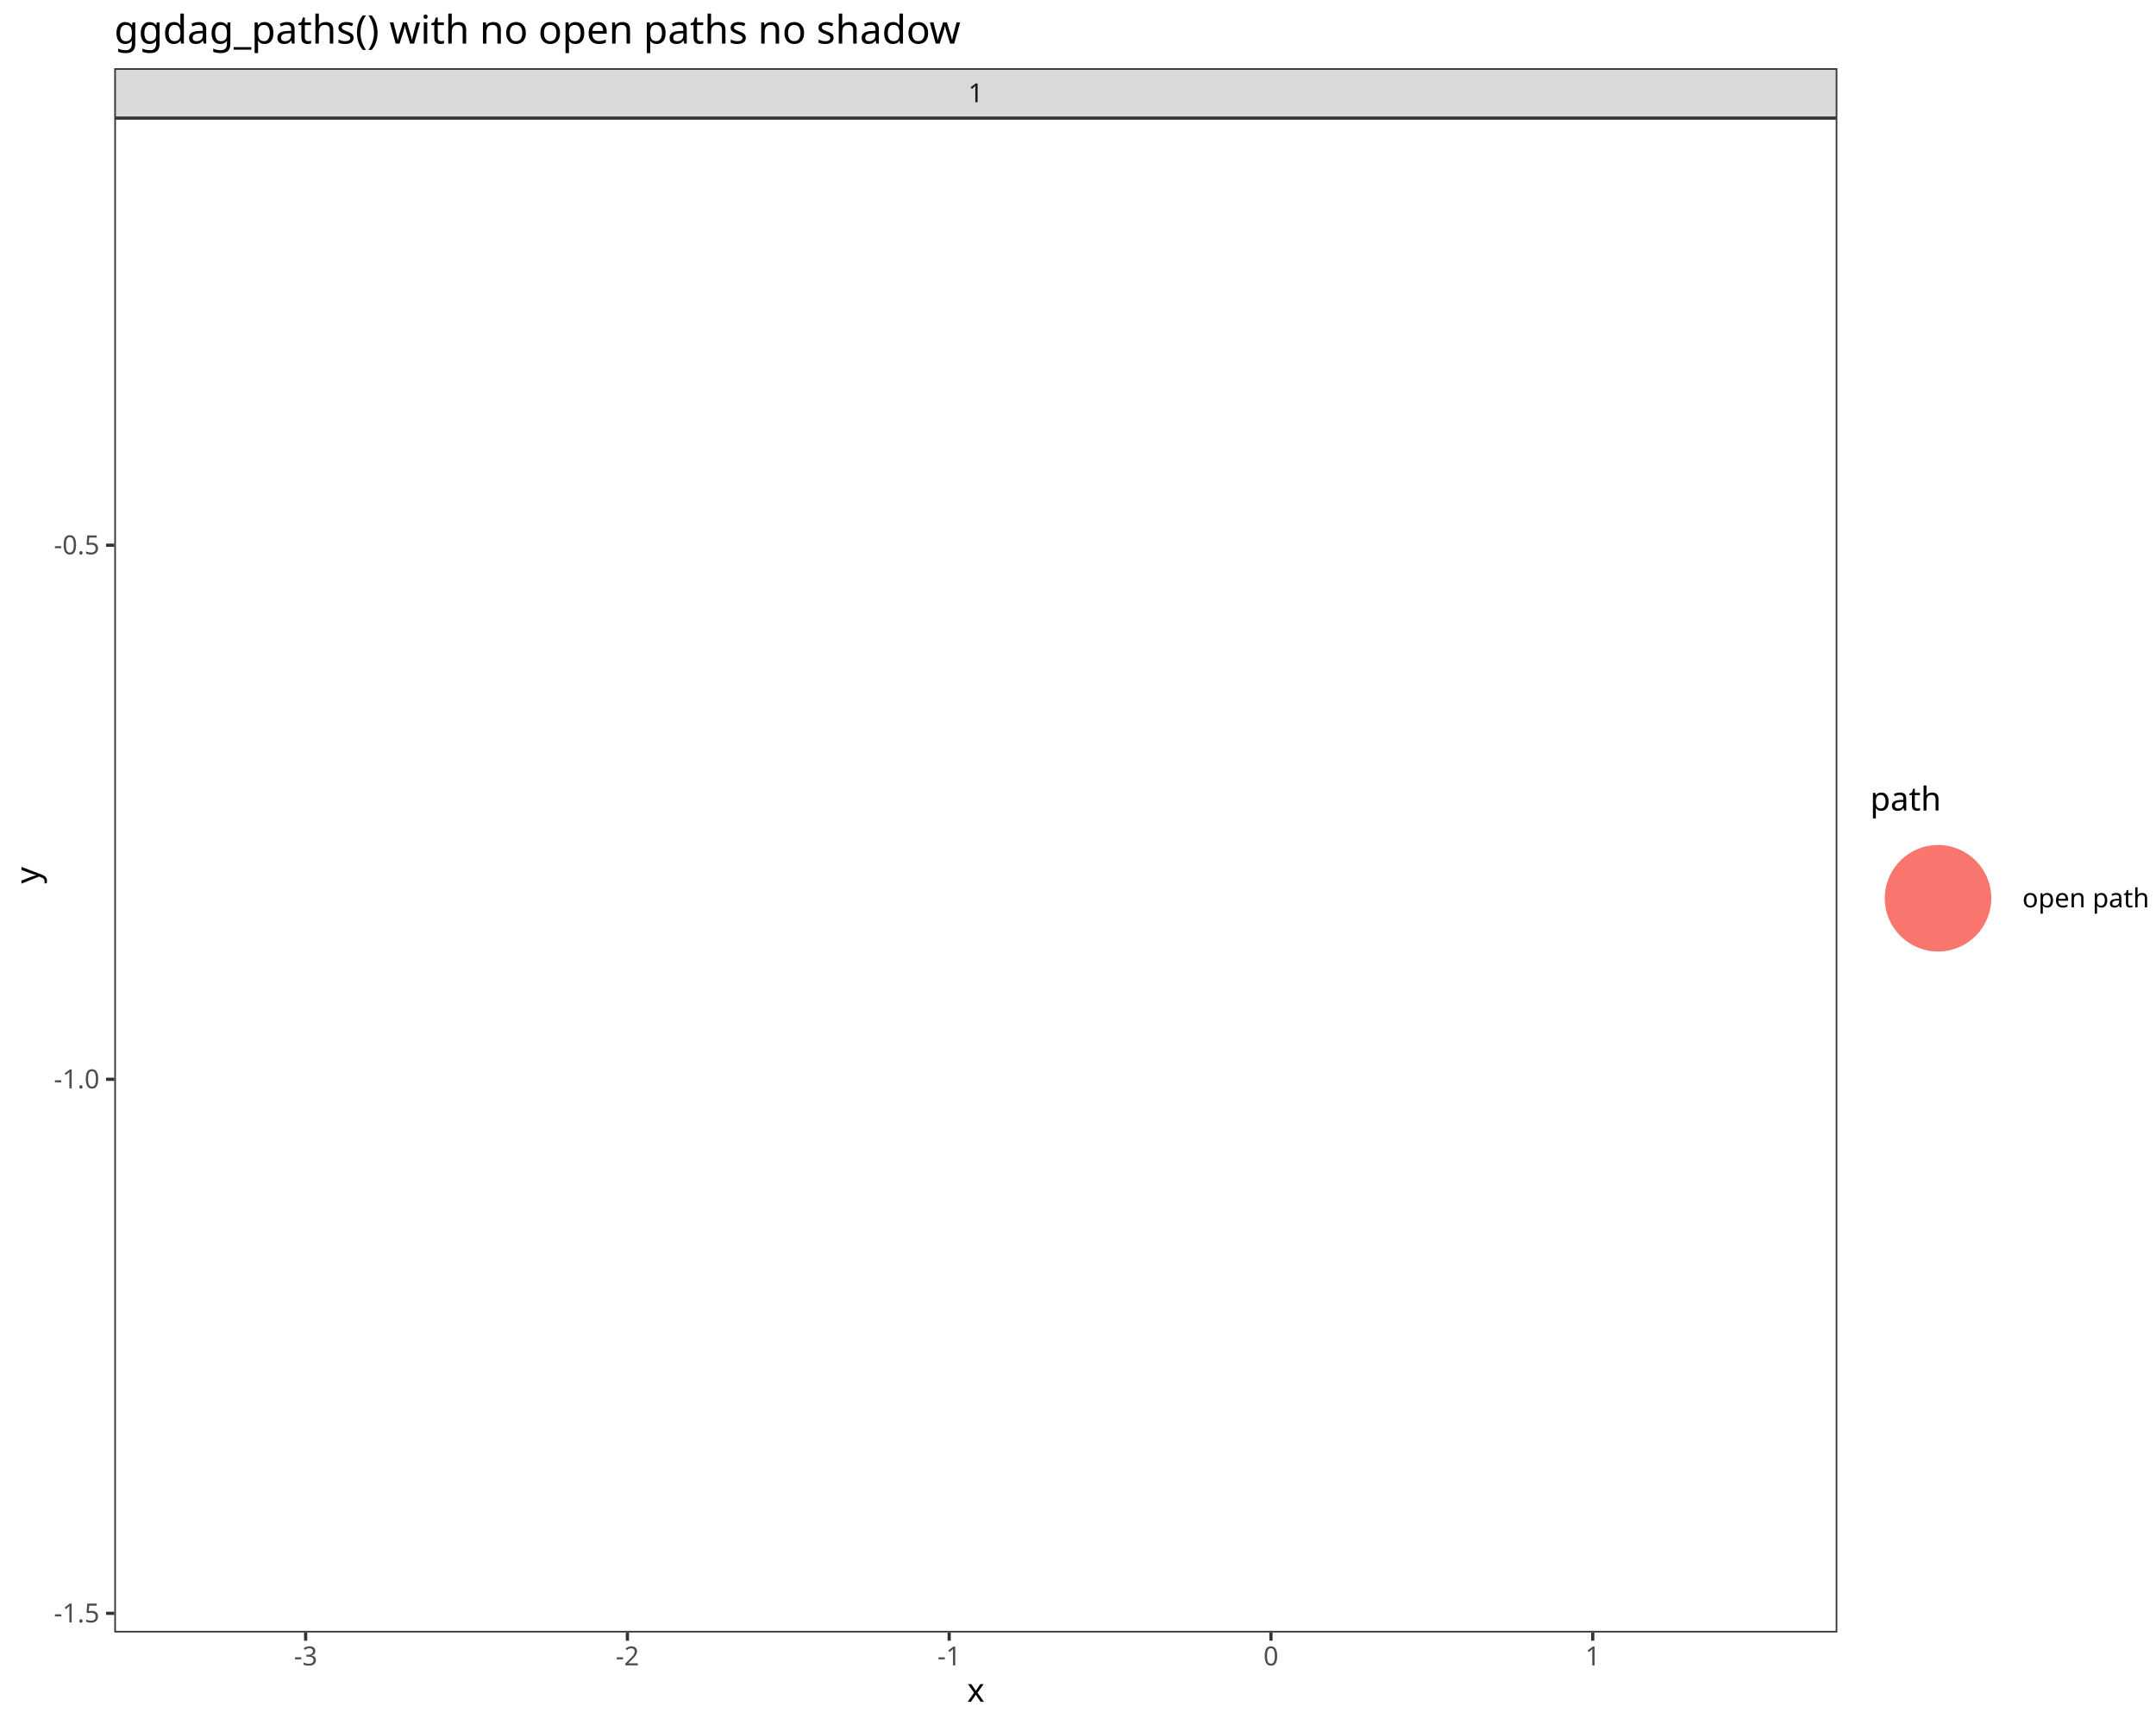
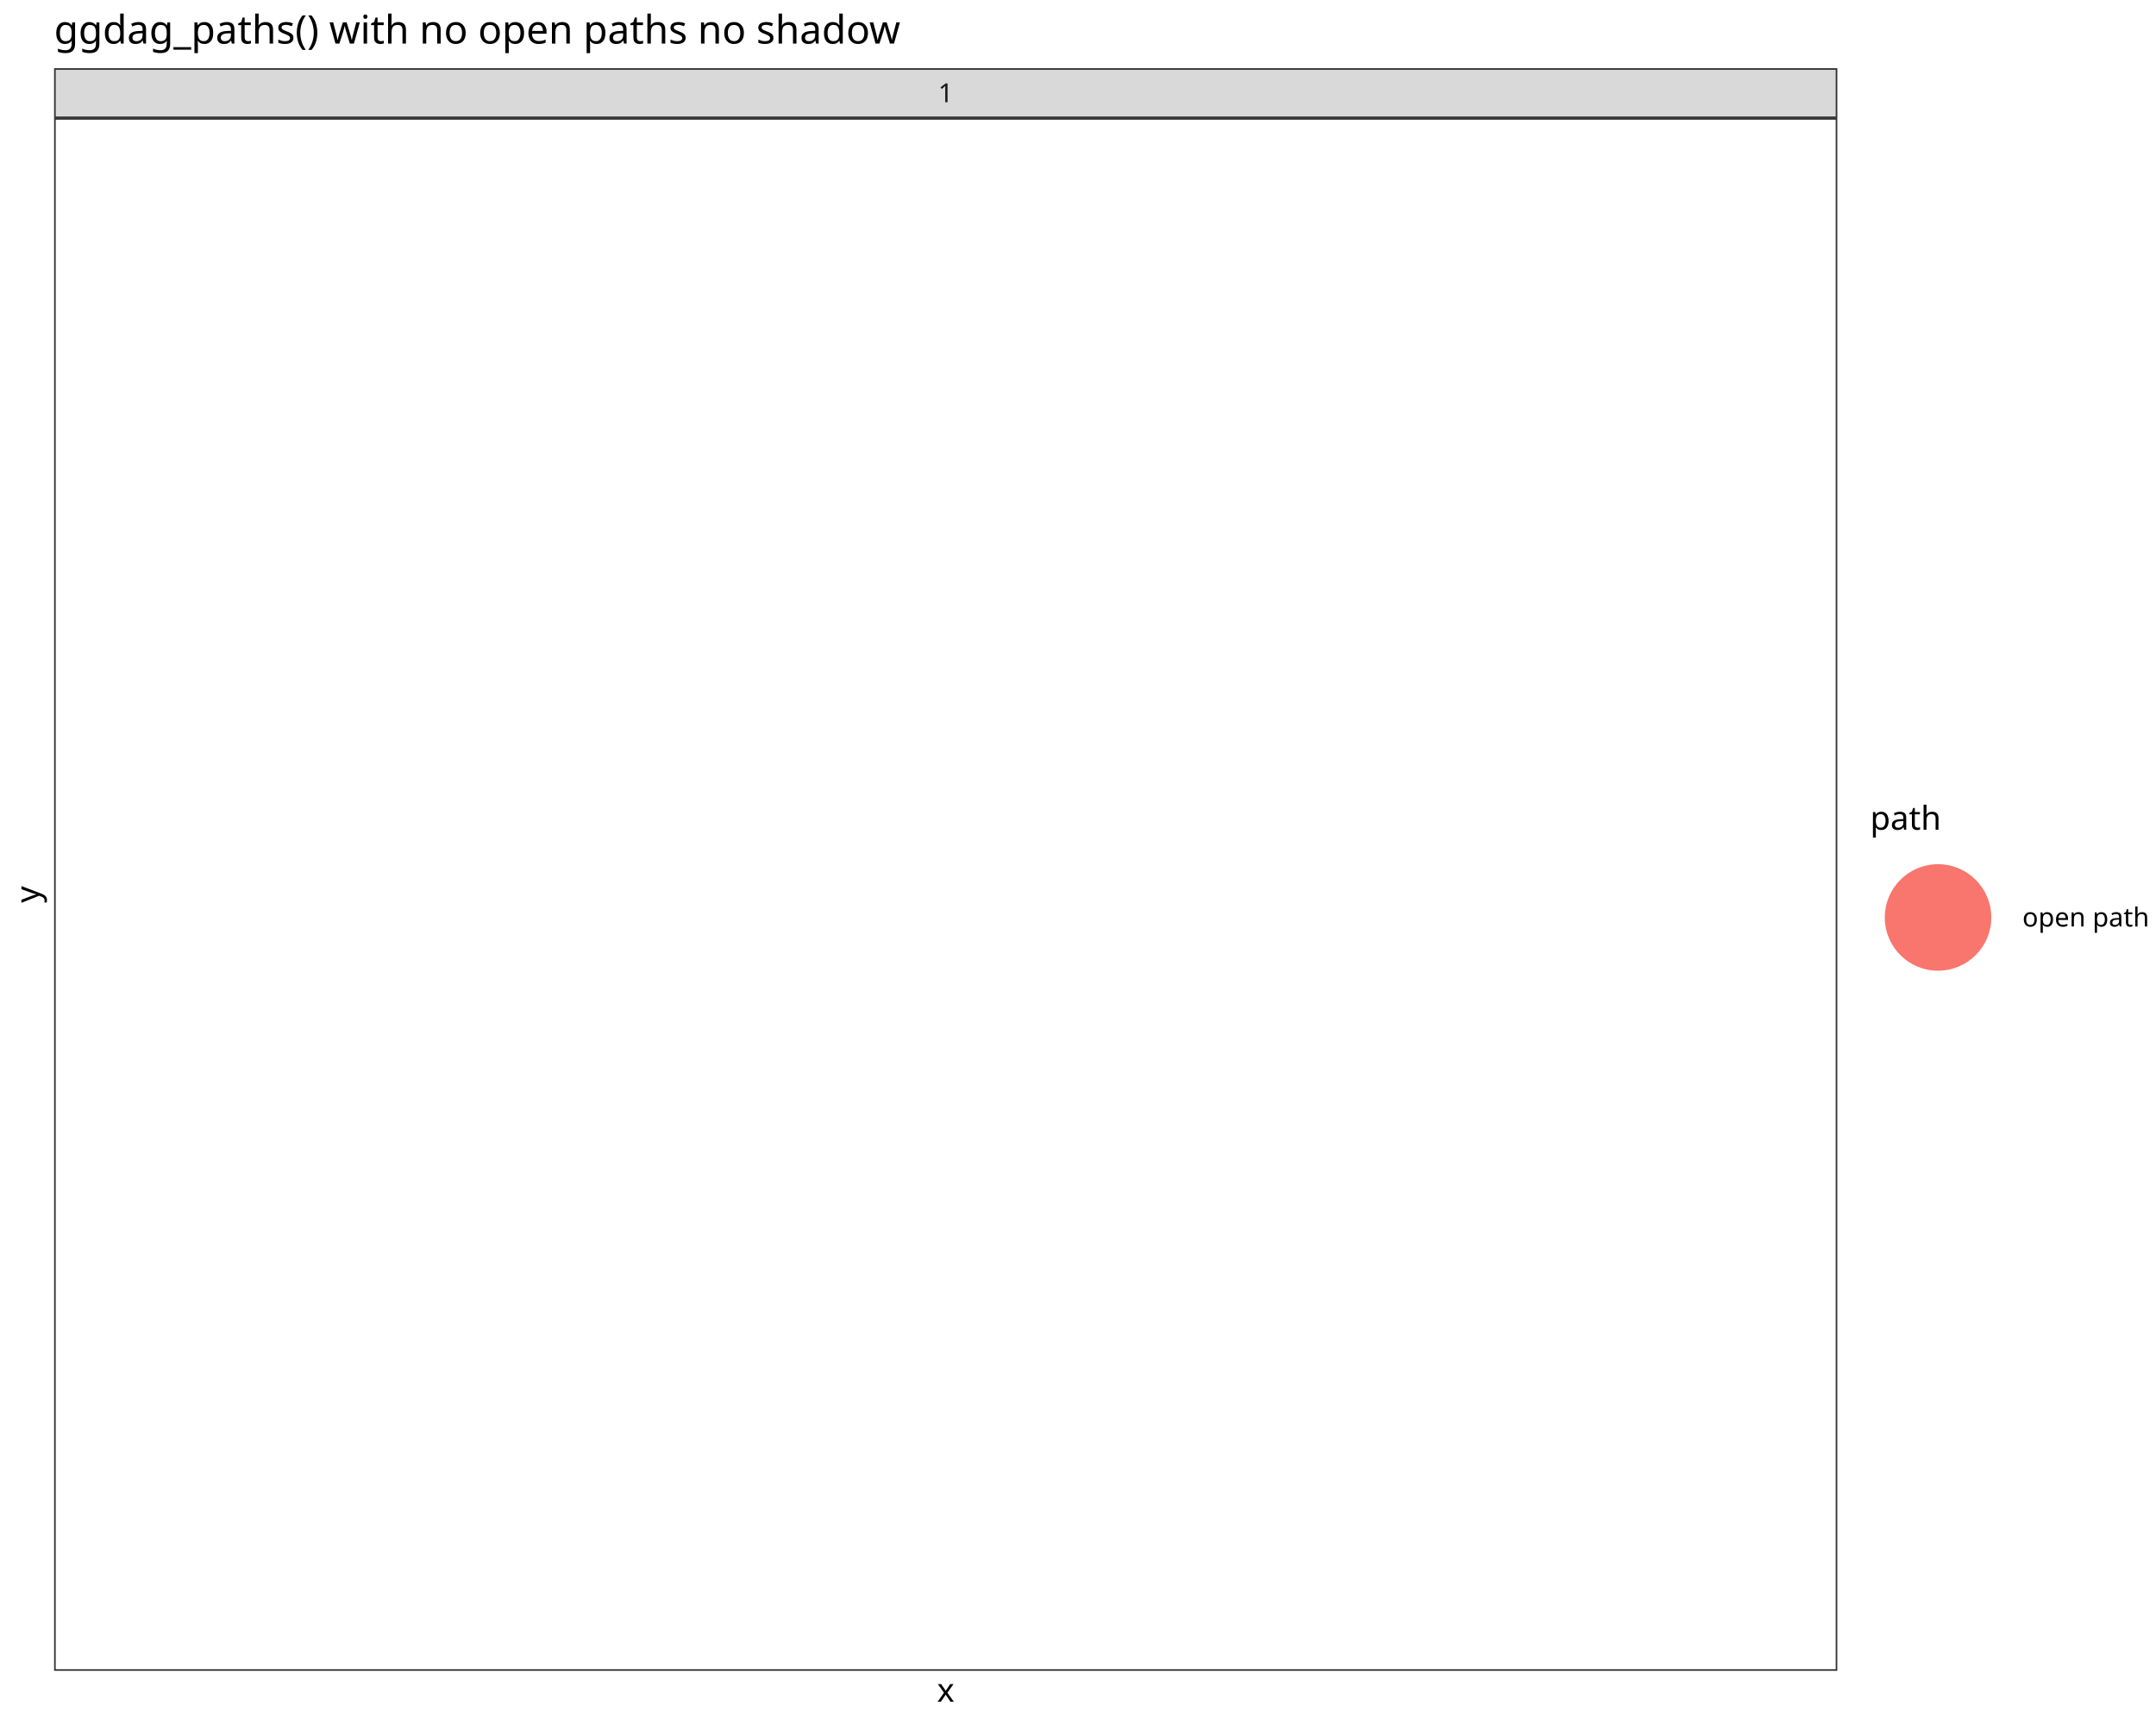
<svg xmlns="http://www.w3.org/2000/svg" class="svglite" data-engine-version="2.0" width="720.00pt" height="576.00pt" viewBox="0 0 720.00 576.00">
  <defs>
    <style type="text/css">
    .svglite line, .svglite polyline, .svglite polygon, .svglite path, .svglite rect, .svglite circle {
      fill: none;
      stroke: #000000;
      stroke-linecap: round;
      stroke-linejoin: round;
      stroke-miterlimit: 10.00;
    }
  </style>
  </defs>
  <rect width="100%" height="100%" style="stroke: none; fill: #FFFFFF;" />
  <defs>
    <clipPath id="cpMC4wMHw3MjAuMDB8MC4wMHw1NzYuMDA=">
      <rect x="0.00" y="0.00" width="720.00" height="576.00" />
    </clipPath>
  </defs>
  <g clip-path="url(#cpMC4wMHw3MjAuMDB8MC4wMHw1NzYuMDA=)">
    <rect x="0.00" y="0.00" width="720.00" height="576.00" style="stroke-width: 1.07; stroke: #FFFFFF; fill: #FFFFFF;" />
  </g>
  <defs>
-     <clipPath id="cpMzguMTd8NjEzLjU4fDM5LjQzfDU0NS4xMQ==">
-       <rect x="38.17" y="39.43" width="575.41" height="505.68" />
+     <clipPath id="cpMTguMDd8NjEzLjU4fDM5LjQzfDU1Ny45Mw==">
+       <rect x="18.07" y="39.43" width="595.50" height="518.49" />
    </clipPath>
  </defs>
-   <g clip-path="url(#cpMzguMTd8NjEzLjU4fDM5LjQzfDU0NS4xMQ==)">
-     <rect x="38.17" y="39.43" width="575.41" height="505.68" style="stroke-width: 1.07; stroke: none; fill: #FFFFFF;" />
-     <polyline points="378.57,234.39 377.37,235.71 375.99,237.21 374.62,238.72 373.25,240.23 371.88,241.74 370.51,243.24 369.13,244.75 367.76,246.26 366.39,247.76 365.02,249.27 363.65,250.78 362.27,252.29 360.90,253.79 359.53,255.30 358.16,256.81 356.78,258.32 355.41,259.82 354.04,261.33 352.67,262.84 351.30,264.34 349.92,265.85 348.55,267.36 347.18,268.87 345.81,270.37 344.44,271.88 343.06,273.39 341.69,274.90 340.32,276.40 338.95,277.91 337.58,279.42 336.20,280.92 334.83,282.43 333.46,283.94 332.09,285.45 330.72,286.95 329.34,288.46 327.97,289.97 326.60,291.48 325.23,292.98 323.85,294.49 322.48,296.00 321.11,297.50 319.74,299.01 318.37,300.52 316.99,302.03 315.62,303.53 314.25,305.04 312.88,306.55 311.51,308.06 310.13,309.56 308.76,311.07 307.39,312.58 306.02,314.08 304.65,315.59 303.27,317.10 301.90,318.61 300.53,320.11 299.16,321.62 297.79,323.13 296.41,324.64 295.04,326.14 293.67,327.65 292.30,329.16 290.92,330.66 289.55,332.17 288.18,333.68 286.81,335.19 285.44,336.69 284.06,338.20 282.69,339.71 281.32,341.22 279.95,342.72 278.58,344.23 277.20,345.74 275.83,347.24 274.46,348.75 273.26,350.07 " style="stroke-width: 1.28; stroke: none; stroke-linecap: butt;" />
-     <polygon points="274.32,345.20 273.26,350.07 278.01,348.56 " style="stroke-width: 1.28; stroke: none; stroke-linecap: butt; fill: none;" />
-     <polyline points="409.10,200.85 410.09,199.75 411.34,198.38 412.60,197.01 413.85,195.63 415.10,194.26 416.35,192.88 417.60,191.51 418.85,190.13 420.10,188.76 421.35,187.39 422.60,186.01 423.85,184.64 425.11,183.26 426.36,181.89 427.61,180.52 428.86,179.14 430.11,177.77 431.36,176.39 432.61,175.02 433.86,173.64 435.11,172.27 436.36,170.90 437.61,169.52 438.87,168.15 440.12,166.77 441.37,165.40 442.62,164.03 443.87,162.65 445.12,161.28 446.37,159.90 447.62,158.53 448.87,157.15 450.12,155.78 451.38,154.41 452.63,153.03 453.88,151.66 455.13,150.28 456.38,148.91 457.63,147.53 458.88,146.16 460.13,144.79 461.38,143.41 462.63,142.04 463.88,140.66 465.14,139.29 466.39,137.92 467.64,136.54 468.89,135.17 470.14,133.79 471.39,132.42 472.64,131.04 473.89,129.67 475.14,128.30 476.39,126.92 477.64,125.55 478.90,124.17 480.15,122.80 481.40,121.43 482.65,120.05 483.90,118.68 485.15,117.30 486.40,115.93 487.65,114.55 488.90,113.18 490.15,111.81 491.41,110.43 492.66,109.06 493.91,107.68 495.16,106.31 496.41,104.93 497.66,103.56 498.91,102.19 500.16,100.81 501.41,99.44 502.41,98.34 " style="stroke-width: 1.28; stroke: none; stroke-linecap: butt;" />
-     <polygon points="501.35,103.21 502.41,98.34 497.66,99.86 " style="stroke-width: 1.28; stroke: none; stroke-linecap: butt; fill: none;" />
-     <polyline points="149.34,486.20 150.34,485.10 151.59,483.72 152.85,482.35 154.10,480.97 155.35,479.60 156.60,478.22 157.85,476.85 159.11,475.47 160.36,474.10 161.61,472.72 162.86,471.35 164.11,469.97 165.36,468.60 166.62,467.22 167.87,465.85 169.12,464.47 170.37,463.10 171.62,461.72 172.87,460.34 174.13,458.97 175.38,457.59 176.63,456.22 177.88,454.84 179.13,453.47 180.39,452.09 181.64,450.72 182.89,449.34 184.14,447.97 185.39,446.59 186.64,445.22 187.90,443.84 189.15,442.47 190.40,441.09 191.65,439.72 192.90,438.34 194.15,436.97 195.41,435.59 196.66,434.22 197.91,432.84 199.16,431.47 200.41,430.09 201.67,428.72 202.92,427.34 204.17,425.97 205.42,424.59 206.67,423.22 207.92,421.84 209.18,420.47 210.43,419.09 211.68,417.72 212.93,416.34 214.18,414.97 215.43,413.59 216.69,412.22 217.94,410.84 219.19,409.47 220.44,408.09 221.69,406.72 222.95,405.34 224.20,403.97 225.45,402.59 226.70,401.22 227.95,399.84 229.20,398.47 230.46,397.09 231.71,395.72 232.96,394.34 234.21,392.97 235.46,391.59 236.71,390.22 237.97,388.84 239.22,387.47 240.47,386.09 241.72,384.72 242.73,383.61 " style="stroke-width: 1.28; stroke: none; stroke-linecap: butt;" />
-     <polygon points="241.67,388.48 242.73,383.61 237.98,385.12 " style="stroke-width: 1.28; stroke: none; stroke-linecap: butt; fill: none;" />
-     <rect x="38.17" y="39.43" width="575.41" height="505.68" style="stroke-width: 1.07; stroke: #333333;" />
+   <g clip-path="url(#cpMTguMDd8NjEzLjU4fDM5LjQzfDU1Ny45Mw==)">
+     <rect x="18.07" y="39.43" width="595.50" height="518.49" style="stroke-width: 1.07; stroke: none; fill: #FFFFFF;" />
+     <rect x="18.07" y="39.43" width="595.50" height="518.49" style="stroke-width: 1.07; stroke: #333333;" />
  </g>
  <g clip-path="url(#cpMC4wMHw3MjAuMDB8MC4wMHw1NzYuMDA=)">
</g>
  <defs>
-     <clipPath id="cpMzguMTd8NjEzLjU4fDIyLjc4fDM5LjQz">
-       <rect x="38.17" y="22.78" width="575.41" height="16.65" />
+     <clipPath id="cpMTguMDd8NjEzLjU4fDIyLjc4fDM5LjQz">
+       <rect x="18.07" y="22.78" width="595.50" height="16.65" />
    </clipPath>
  </defs>
-   <g clip-path="url(#cpMzguMTd8NjEzLjU4fDIyLjc4fDM5LjQz)">
-     <rect x="38.17" y="22.78" width="575.41" height="16.65" style="stroke-width: 1.07; stroke: #333333; fill: #D9D9D9;" />
-     <text x="325.87" y="34.14" text-anchor="middle" style="font-size: 8.80px; fill: #1A1A1A; font-family: sans;" textLength="4.89px" lengthAdjust="spacingAndGlyphs">1</text>
+   <g clip-path="url(#cpMTguMDd8NjEzLjU4fDIyLjc4fDM5LjQz)">
+     <rect x="18.07" y="22.78" width="595.50" height="16.65" style="stroke-width: 1.07; stroke: #333333; fill: #D9D9D9;" />
+     <text x="315.82" y="34.14" text-anchor="middle" style="font-size: 8.80px; fill: #1A1A1A; font-family: sans;" textLength="4.89px" lengthAdjust="spacingAndGlyphs">1</text>
  </g>
  <g clip-path="url(#cpMC4wMHw3MjAuMDB8MC4wMHw1NzYuMDA=)">
-     <polyline points="102.07,547.85 102.07,545.11 " style="stroke-width: 1.07; stroke: #333333; stroke-linecap: butt;" />
-     <polyline points="209.52,547.85 209.52,545.11 " style="stroke-width: 1.07; stroke: #333333; stroke-linecap: butt;" />
-     <polyline points="316.98,547.85 316.98,545.11 " style="stroke-width: 1.07; stroke: #333333; stroke-linecap: butt;" />
-     <polyline points="424.44,547.85 424.44,545.11 " style="stroke-width: 1.07; stroke: #333333; stroke-linecap: butt;" />
-     <polyline points="531.90,547.85 531.90,545.11 " style="stroke-width: 1.07; stroke: #333333; stroke-linecap: butt;" />
-     <text x="102.07" y="556.10" text-anchor="middle" style="font-size: 8.80px; fill: #4D4D4D; font-family: sans;" textLength="7.82px" lengthAdjust="spacingAndGlyphs">-3</text>
-     <text x="209.52" y="556.10" text-anchor="middle" style="font-size: 8.80px; fill: #4D4D4D; font-family: sans;" textLength="7.82px" lengthAdjust="spacingAndGlyphs">-2</text>
-     <text x="316.98" y="556.10" text-anchor="middle" style="font-size: 8.80px; fill: #4D4D4D; font-family: sans;" textLength="7.82px" lengthAdjust="spacingAndGlyphs">-1</text>
-     <text x="424.44" y="556.10" text-anchor="middle" style="font-size: 8.80px; fill: #4D4D4D; font-family: sans;" textLength="4.89px" lengthAdjust="spacingAndGlyphs">0</text>
-     <text x="531.90" y="556.10" text-anchor="middle" style="font-size: 8.80px; fill: #4D4D4D; font-family: sans;" textLength="4.89px" lengthAdjust="spacingAndGlyphs">1</text>
-     <text x="33.24" y="541.74" text-anchor="end" style="font-size: 8.80px; fill: #4D4D4D; font-family: sans;" textLength="15.16px" lengthAdjust="spacingAndGlyphs">-1.5</text>
-     <text x="33.24" y="363.41" text-anchor="end" style="font-size: 8.80px; fill: #4D4D4D; font-family: sans;" textLength="15.16px" lengthAdjust="spacingAndGlyphs">-1.0</text>
-     <text x="33.24" y="185.08" text-anchor="end" style="font-size: 8.80px; fill: #4D4D4D; font-family: sans;" textLength="15.16px" lengthAdjust="spacingAndGlyphs">-0.5</text>
-     <polyline points="35.43,538.71 38.17,538.71 " style="stroke-width: 1.07; stroke: #333333; stroke-linecap: butt;" />
-     <polyline points="35.43,360.38 38.17,360.38 " style="stroke-width: 1.07; stroke: #333333; stroke-linecap: butt;" />
-     <polyline points="35.43,182.05 38.17,182.05 " style="stroke-width: 1.07; stroke: #333333; stroke-linecap: butt;" />
-     <text x="325.87" y="568.24" text-anchor="middle" style="font-size: 11.00px; font-family: sans;" textLength="5.50px" lengthAdjust="spacingAndGlyphs">x</text>
-     <text transform="translate(13.05,292.27) rotate(-90)" text-anchor="middle" style="font-size: 11.00px; font-family: sans;" textLength="5.50px" lengthAdjust="spacingAndGlyphs">y</text>
-     <rect x="624.54" y="261.93" width="89.98" height="60.69" style="stroke-width: 1.07; stroke: none; fill: #FFFFFF;" />
-     <text x="624.54" y="270.64" style="font-size: 11.00px; font-family: sans;" textLength="21.41px" lengthAdjust="spacingAndGlyphs">path</text>
-     <rect x="624.54" y="277.26" width="45.35" height="45.35" style="stroke-width: 1.07; stroke: none; fill: #FFFFFF;" />
-     <circle cx="647.21" cy="299.94" r="17.43" style="stroke-width: 0.71; stroke: #F8766D; fill: #F8766D;" />
-     <text x="675.37" y="302.97" style="font-size: 8.80px; font-family: sans;" textLength="39.15px" lengthAdjust="spacingAndGlyphs">open path</text>
-     <text x="38.17" y="14.56" style="font-size: 13.20px; font-family: sans;" textLength="267.16px" lengthAdjust="spacingAndGlyphs">ggdag_paths() with no open paths no shadow</text>
+     <text x="315.82" y="568.24" text-anchor="middle" style="font-size: 11.00px; font-family: sans;" textLength="5.50px" lengthAdjust="spacingAndGlyphs">x</text>
+     <text transform="translate(13.05,298.68) rotate(-90)" text-anchor="middle" style="font-size: 11.00px; font-family: sans;" textLength="5.50px" lengthAdjust="spacingAndGlyphs">y</text>
+     <rect x="624.54" y="268.34" width="89.98" height="60.69" style="stroke-width: 1.07; stroke: none; fill: #FFFFFF;" />
+     <text x="624.54" y="277.05" style="font-size: 11.00px; font-family: sans;" textLength="21.41px" lengthAdjust="spacingAndGlyphs">path</text>
+     <rect x="624.54" y="283.67" width="45.35" height="45.35" style="stroke-width: 1.07; stroke: none; fill: #FFFFFF;" />
+     <circle cx="647.21" cy="306.35" r="17.43" style="stroke-width: 0.71; stroke: #F8766D; fill: #F8766D;" />
+     <text x="675.37" y="309.38" style="font-size: 8.80px; font-family: sans;" textLength="39.15px" lengthAdjust="spacingAndGlyphs">open path</text>
+     <text x="18.07" y="14.56" style="font-size: 13.20px; font-family: sans;" textLength="267.16px" lengthAdjust="spacingAndGlyphs">ggdag_paths() with no open paths no shadow</text>
  </g>
</svg>
